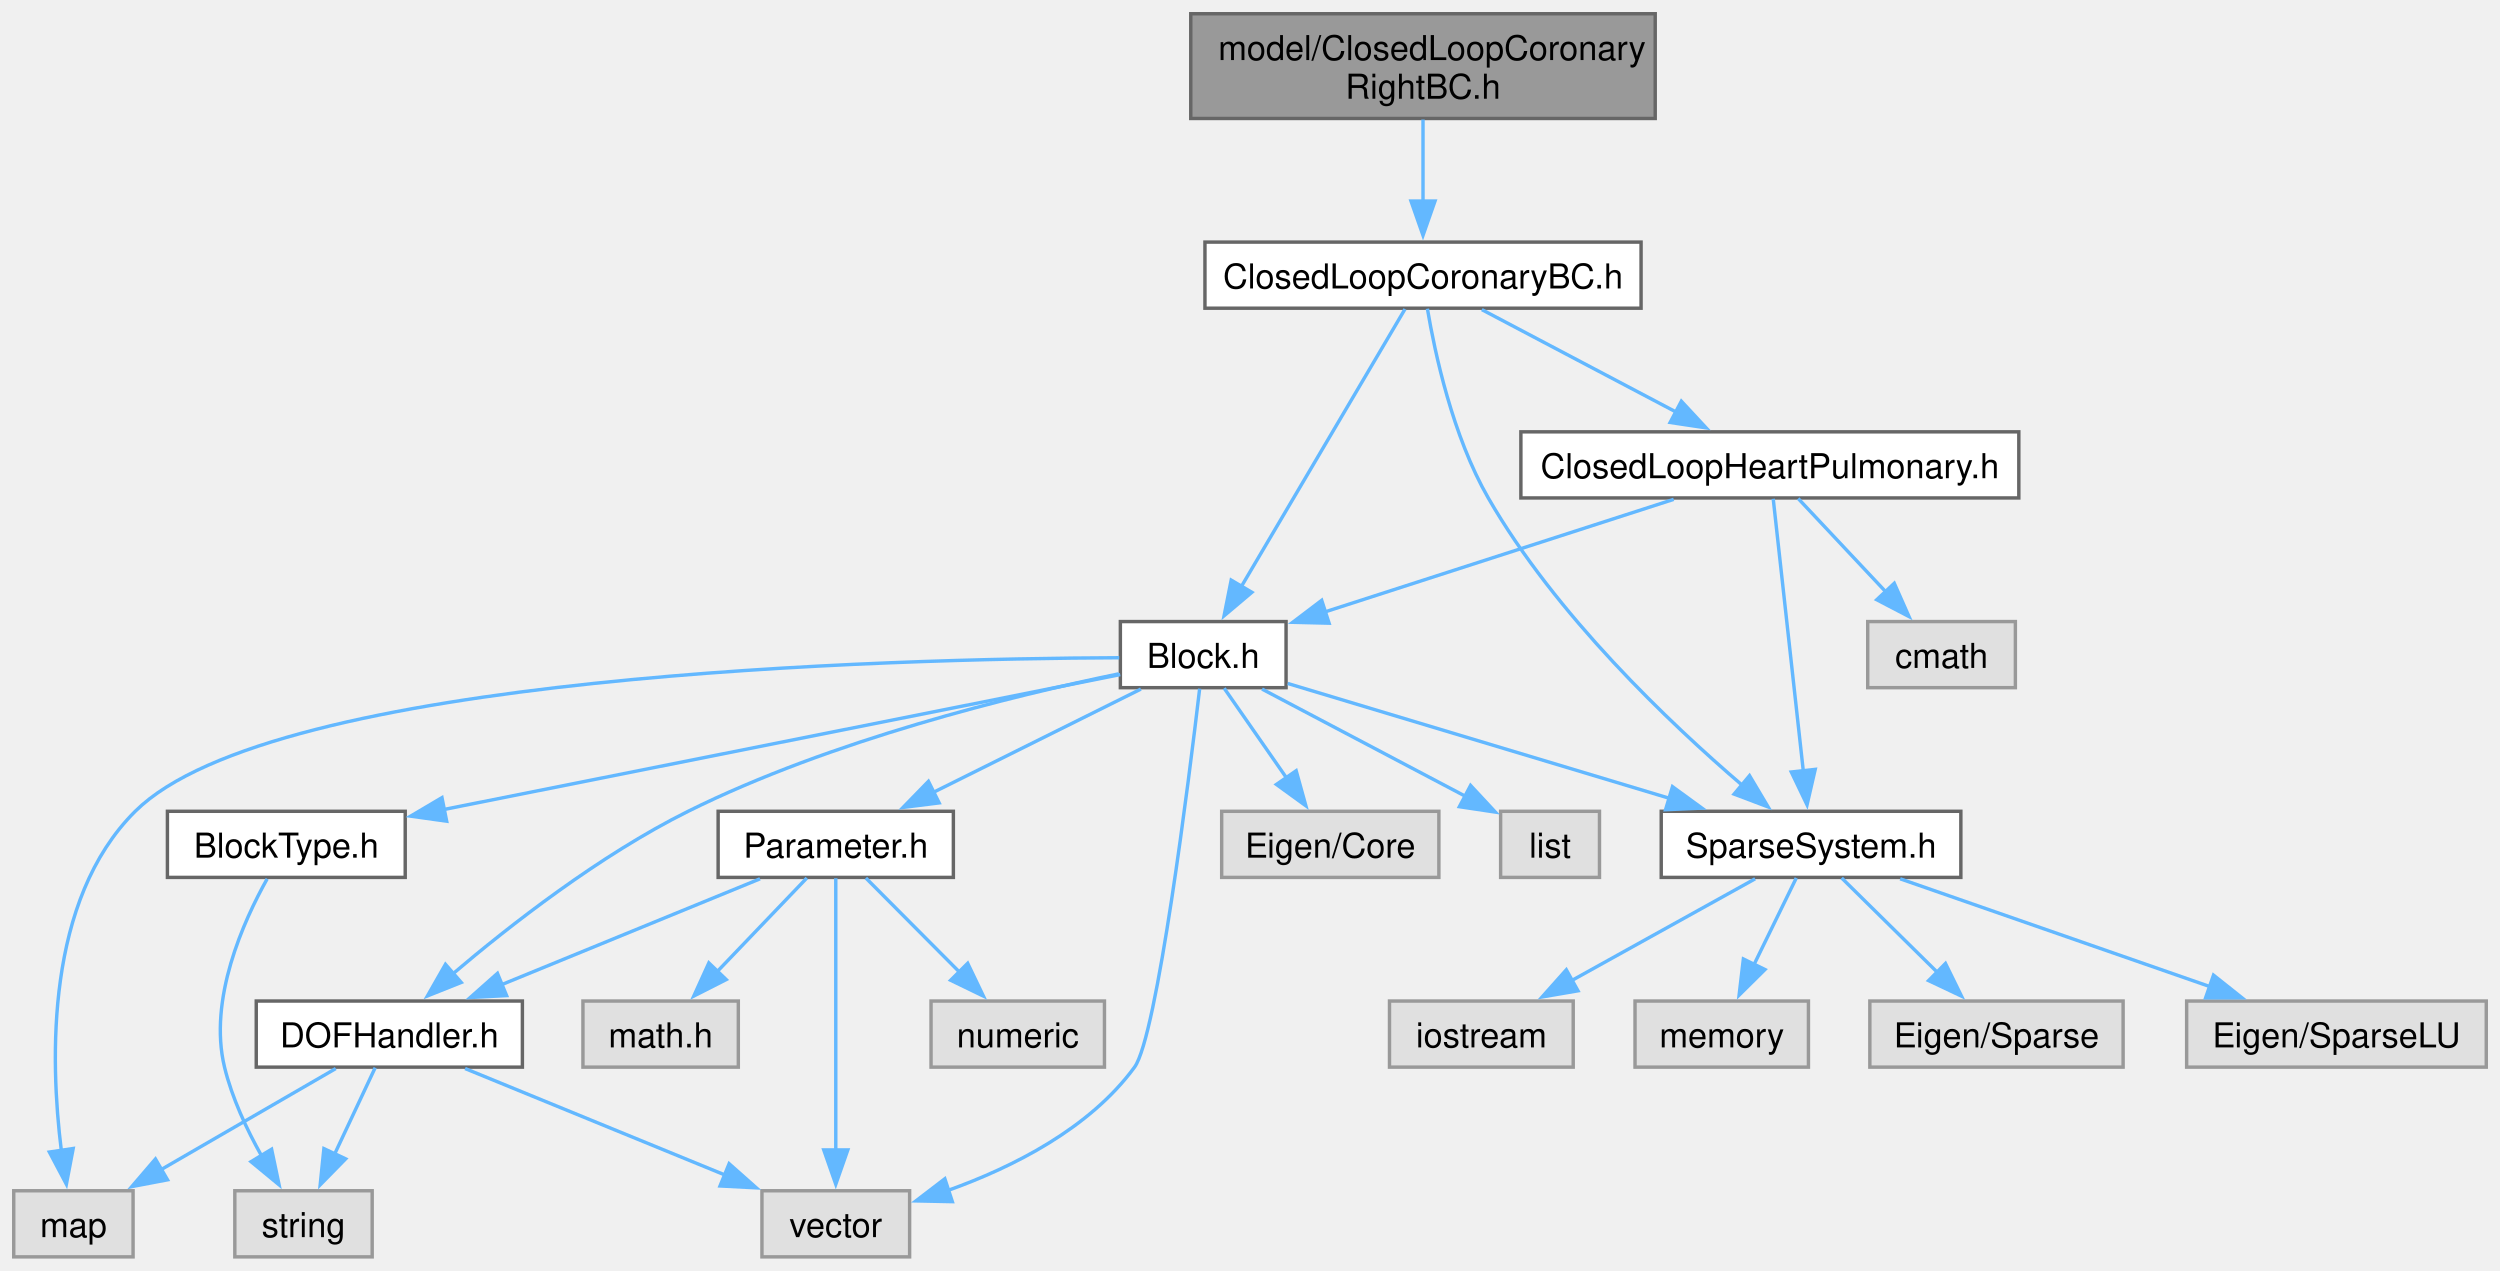
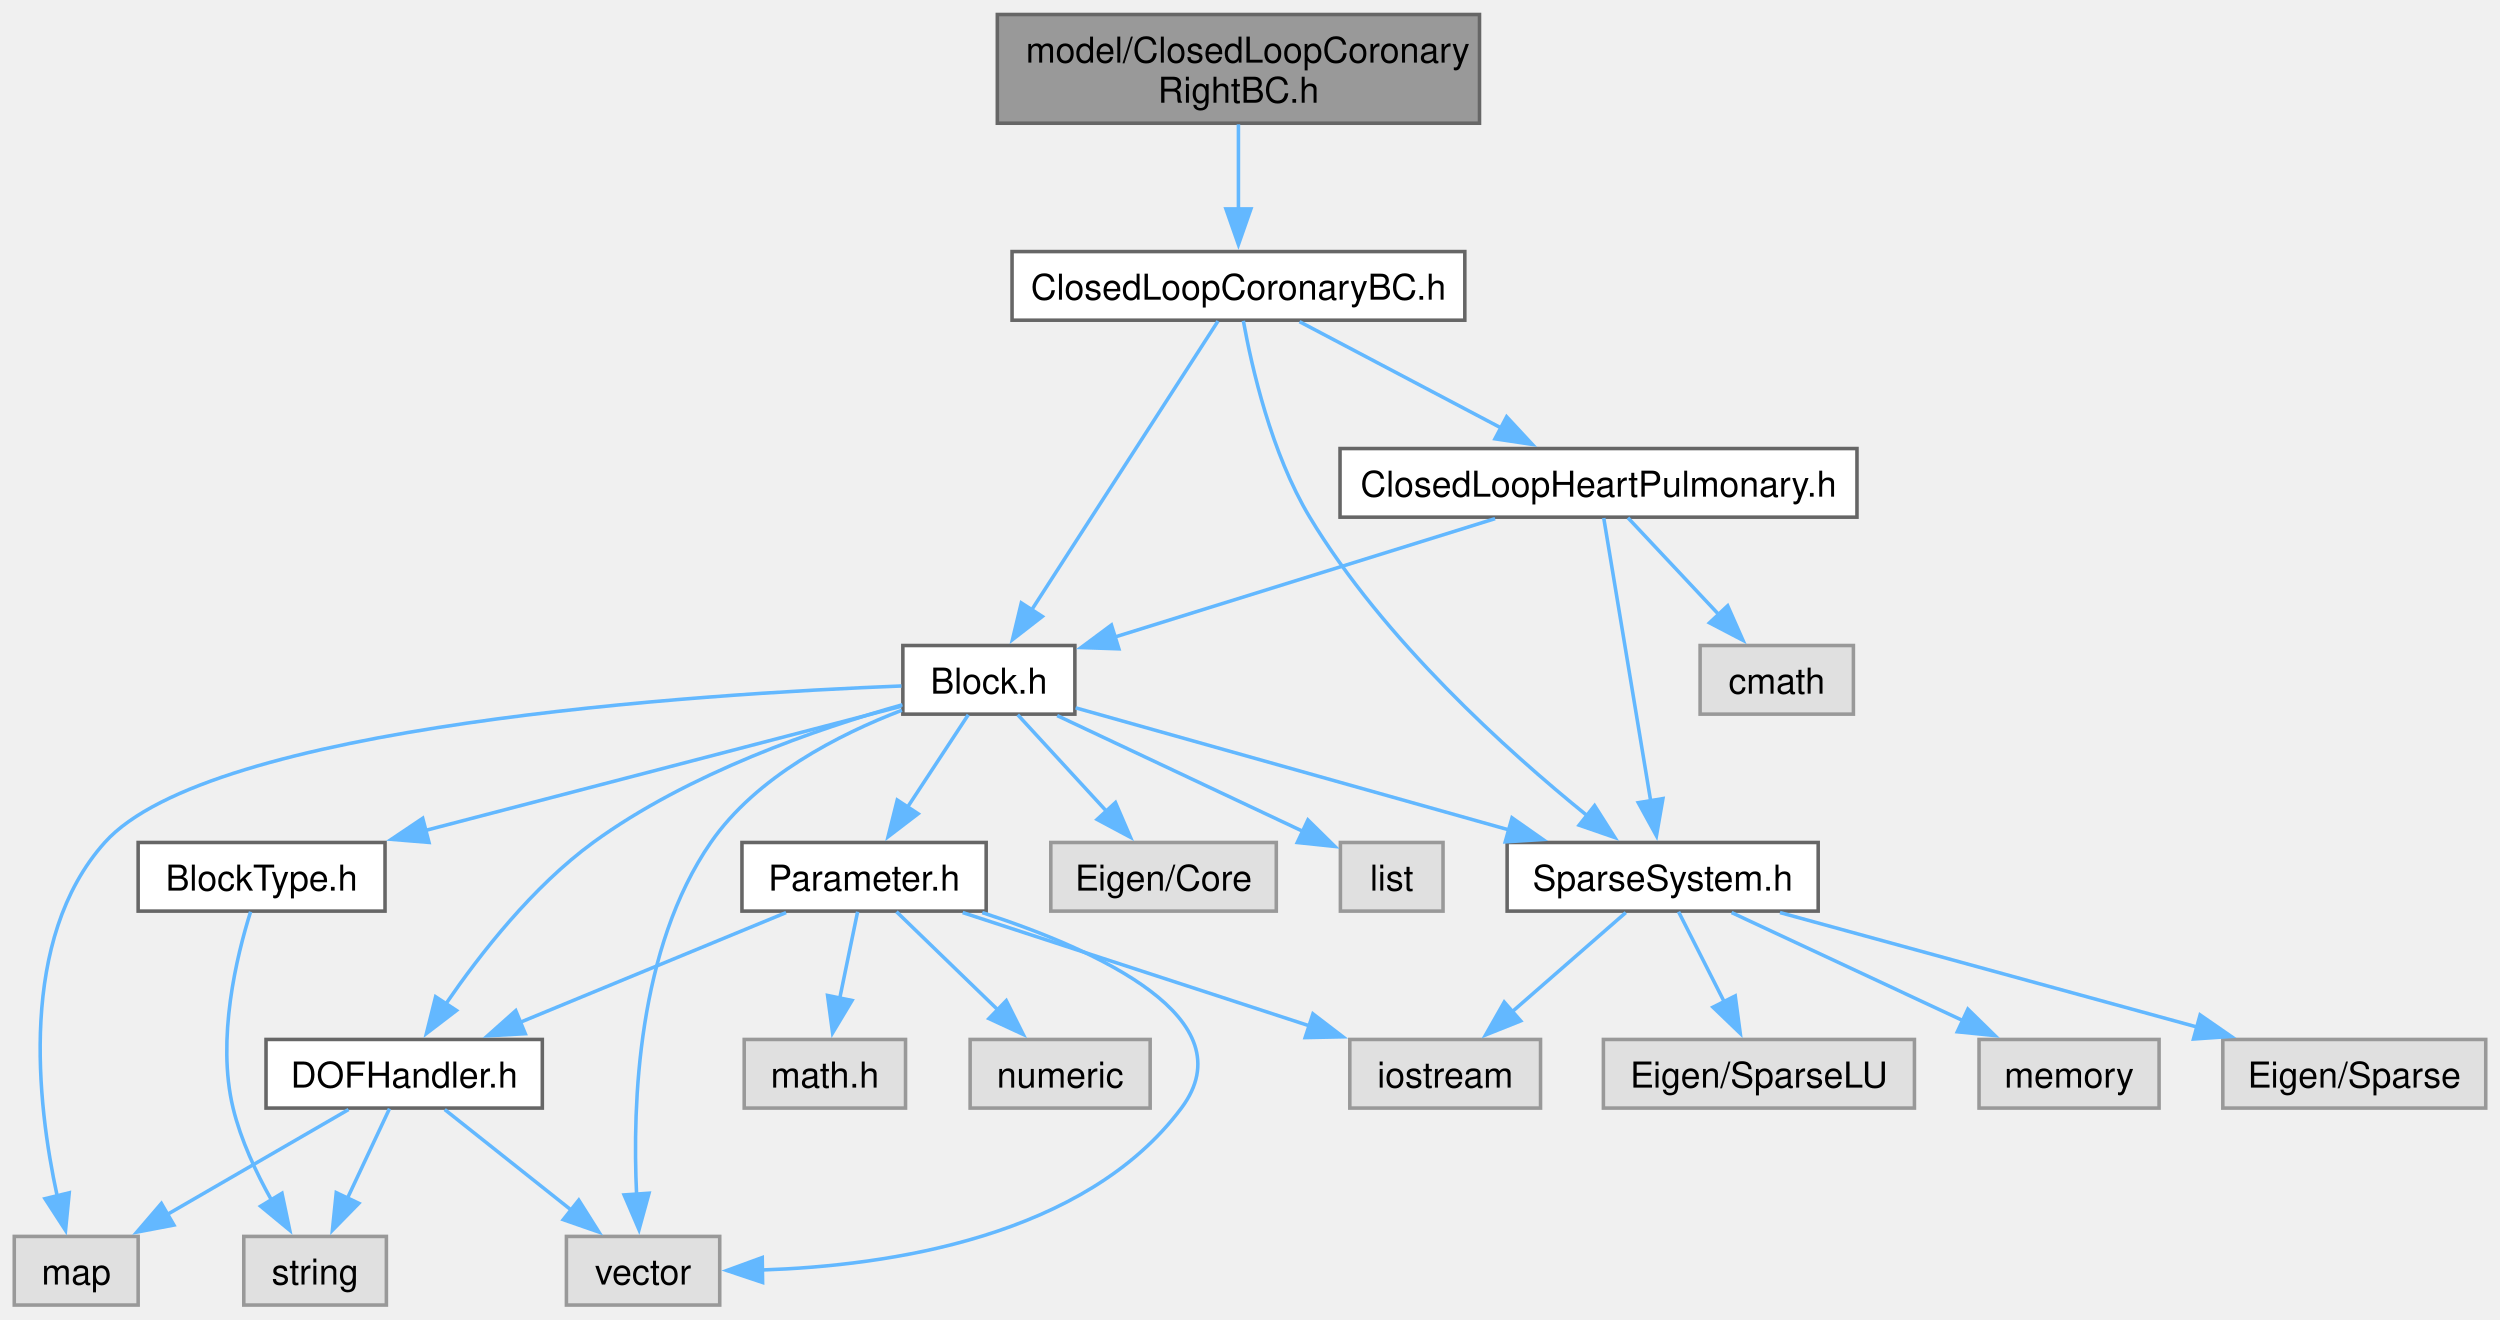
- <svg xmlns="http://www.w3.org/2000/svg" xmlns:xlink="http://www.w3.org/1999/xlink" width="728pt" height="370pt" viewBox="0.00 0.00 728.00 370.00">
+ <svg xmlns="http://www.w3.org/2000/svg" xmlns:xlink="http://www.w3.org/1999/xlink" width="701pt" height="370pt" viewBox="0.00 0.00 701.25 370.00">
  <g id="graph0" class="graph" transform="scale(1 1) rotate(0) translate(4 366)">
    <g id="Node000001" class="node">
      <g id="a_Node000001">
        <a xlink:title="Right side of ClosedLoopCoronaryBC.">
-           <polygon fill="#999999" stroke="#666666" points="478,-362 342.75,-362 342.75,-331.5 478,-331.5 478,-362" />
-           <text text-anchor="start" x="350.75" y="-348.5" font-family="Helvetica,sans-Serif" font-size="10.00">model/ClosedLoopCoronary</text>
-           <text text-anchor="middle" x="410.38" y="-337.25" font-family="Helvetica,sans-Serif" font-size="10.00">RightBC.h</text>
+           <polygon fill="#999999" stroke="#666666" points="411,-362 275.75,-362 275.75,-331.5 411,-331.5 411,-362" />
+           <text text-anchor="start" x="283.75" y="-348.5" font-family="Helvetica,sans-Serif" font-size="10.00">model/ClosedLoopCoronary</text>
+           <text text-anchor="middle" x="343.38" y="-337.25" font-family="Helvetica,sans-Serif" font-size="10.00">RightBC.h</text>
        </a>
      </g>
    </g>
    <g id="Node000002" class="node">
      <g id="a_Node000002">
        <a xlink:href="_closed_loop_coronary_b_c_8h.html" target="_top" xlink:title="model::ClosedLoopCoronaryBC source file">
-           <polygon fill="white" stroke="#666666" points="473.88,-295.5 346.88,-295.5 346.88,-276.25 473.88,-276.25 473.88,-295.5" />
-           <text text-anchor="middle" x="410.38" y="-282" font-family="Helvetica,sans-Serif" font-size="10.00">ClosedLoopCoronaryBC.h</text>
+           <polygon fill="white" stroke="#666666" points="406.88,-295.5 279.88,-295.5 279.88,-276.25 406.88,-276.25 406.88,-295.5" />
+           <text text-anchor="middle" x="343.38" y="-282" font-family="Helvetica,sans-Serif" font-size="10.00">ClosedLoopCoronaryBC.h</text>
        </a>
      </g>
    </g>
    <g id="edge1_Node000001_Node000002" class="edge">
      <g id="a_edge1_Node000001_Node000002">
        <a xlink:title=" ">
-           <path fill="none" stroke="#63b8ff" d="M410.38,-331.2C410.38,-323.96 410.38,-315.09 410.38,-307.19" />
-           <polygon fill="#63b8ff" stroke="#63b8ff" points="413.88,-307.46 410.38,-297.46 406.88,-307.46 413.88,-307.46" />
+           <path fill="none" stroke="#63b8ff" d="M343.38,-331.2C343.38,-323.96 343.38,-315.09 343.38,-307.19" />
+           <polygon fill="#63b8ff" stroke="#63b8ff" points="346.88,-307.46 343.38,-297.46 339.88,-307.46 346.88,-307.46" />
        </a>
      </g>
    </g>
    <g id="Node000003" class="node">
      <g id="a_Node000003">
        <a xlink:href="_block_8h.html" target="_top" xlink:title="model::Block source file">
-           <polygon fill="white" stroke="#666666" points="370.5,-185 322.25,-185 322.25,-165.75 370.5,-165.75 370.5,-185" />
-           <text text-anchor="middle" x="346.38" y="-171.5" font-family="Helvetica,sans-Serif" font-size="10.00">Block.h</text>
+           <polygon fill="white" stroke="#666666" points="297.5,-185 249.25,-185 249.25,-165.75 297.5,-165.75 297.5,-185" />
+           <text text-anchor="middle" x="273.38" y="-171.5" font-family="Helvetica,sans-Serif" font-size="10.00">Block.h</text>
        </a>
      </g>
    </g>
    <g id="edge2_Node000002_Node000003" class="edge">
      <g id="a_edge2_Node000002_Node000003">
        <a xlink:title=" ">
-           <path fill="none" stroke="#63b8ff" d="M405.14,-276C394.78,-258.43 371.46,-218.91 357.52,-195.27" />
-           <polygon fill="#63b8ff" stroke="#63b8ff" points="360.55,-193.52 352.45,-186.68 354.52,-197.07 360.55,-193.52" />
-         </a>
-       </g>
-     </g>
-     <g id="Node000014" class="node">
-       <g id="a_Node000014">
+           <path fill="none" stroke="#63b8ff" d="M337.65,-276C326.26,-258.35 300.59,-218.55 285.36,-194.95" />
+           <polygon fill="#63b8ff" stroke="#63b8ff" points="288.37,-193.15 280,-186.65 282.48,-196.95 288.37,-193.15" />
+         </a>
+       </g>
+     </g>
+     <g id="Node000015" class="node">
+       <g id="a_Node000015">
        <a xlink:href="_sparse_system_8h.html" target="_top" xlink:title="SparseSystem source file.">
-           <polygon fill="white" stroke="#666666" points="567,-129.75 479.75,-129.75 479.75,-110.5 567,-110.5 567,-129.75" />
-           <text text-anchor="middle" x="523.38" y="-116.25" font-family="Helvetica,sans-Serif" font-size="10.00">SparseSystem.h</text>
-         </a>
-       </g>
-     </g>
-     <g id="edge27_Node000002_Node000014" class="edge">
-       <g id="a_edge27_Node000002_Node000014">
-         <a xlink:title=" ">
-           <path fill="none" stroke="#63b8ff" d="M411.66,-276.1C413.82,-263.3 418.99,-239.05 429.38,-221 448.93,-187.02 482.21,-155.44 503.47,-137.22" />
-           <polygon fill="#63b8ff" stroke="#63b8ff" points="505.46,-140.13 510.88,-131.02 500.97,-134.76 505.46,-140.13" />
+           <polygon fill="white" stroke="#666666" points="506,-129.75 418.75,-129.75 418.75,-110.5 506,-110.5 506,-129.75" />
+           <text text-anchor="middle" x="462.38" y="-116.25" font-family="Helvetica,sans-Serif" font-size="10.00">SparseSystem.h</text>
+         </a>
+       </g>
+     </g>
+     <g id="edge28_Node000002_Node000015" class="edge">
+       <g id="a_edge28_Node000002_Node000015">
+         <a xlink:title=" ">
+           <path fill="none" stroke="#63b8ff" d="M344.76,-276.07C347.08,-263.22 352.58,-238.92 363.38,-221 384.01,-186.75 418.76,-155.45 441.12,-137.34" />
+           <polygon fill="#63b8ff" stroke="#63b8ff" points="443.28,-140.09 448.96,-131.14 438.94,-134.6 443.28,-140.09" />
        </a>
      </g>
    </g>
    <g id="Node000019" class="node">
      <g id="a_Node000019">
        <a xlink:href="_closed_loop_heart_pulmonary_8h.html" target="_top" xlink:title="model::ClosedLoopHeartPulmonary source file">
-           <polygon fill="white" stroke="#666666" points="583.88,-240.25 438.88,-240.25 438.88,-221 583.88,-221 583.88,-240.25" />
-           <text text-anchor="middle" x="511.38" y="-226.75" font-family="Helvetica,sans-Serif" font-size="10.00">ClosedLoopHeartPulmonary.h</text>
-         </a>
-       </g>
-     </g>
-     <g id="edge23_Node000002_Node000019" class="edge">
-       <g id="a_edge23_Node000002_Node000019">
-         <a xlink:title=" ">
-           <path fill="none" stroke="#63b8ff" d="M427.51,-275.84C443.03,-267.66 466.18,-255.46 484.22,-245.94" />
-           <polygon fill="#63b8ff" stroke="#63b8ff" points="485.61,-249.17 492.82,-241.41 482.34,-242.98 485.61,-249.17" />
+           <polygon fill="white" stroke="#666666" points="516.88,-240.25 371.88,-240.25 371.88,-221 516.88,-221 516.88,-240.25" />
+           <text text-anchor="middle" x="444.38" y="-226.75" font-family="Helvetica,sans-Serif" font-size="10.00">ClosedLoopHeartPulmonary.h</text>
+         </a>
+       </g>
+     </g>
+     <g id="edge24_Node000002_Node000019" class="edge">
+       <g id="a_edge24_Node000002_Node000019">
+         <a xlink:title=" ">
+           <path fill="none" stroke="#63b8ff" d="M360.51,-275.84C376.03,-267.66 399.18,-255.46 417.22,-245.94" />
+           <polygon fill="#63b8ff" stroke="#63b8ff" points="418.61,-249.17 425.82,-241.41 415.34,-242.98 418.61,-249.17" />
        </a>
      </g>
    </g>
    <g id="Node000004" class="node">
      <g id="a_Node000004">
        <a xlink:title=" ">
-           <polygon fill="#e0e0e0" stroke="#999999" points="415,-129.75 351.75,-129.75 351.75,-110.5 415,-110.5 415,-129.75" />
-           <text text-anchor="middle" x="383.38" y="-116.25" font-family="Helvetica,sans-Serif" font-size="10.00">Eigen/Core</text>
+           <polygon fill="#e0e0e0" stroke="#999999" points="354,-129.75 290.75,-129.75 290.75,-110.5 354,-110.5 354,-129.75" />
+           <text text-anchor="middle" x="322.38" y="-116.25" font-family="Helvetica,sans-Serif" font-size="10.00">Eigen/Core</text>
        </a>
      </g>
    </g>
    <g id="edge3_Node000003_Node000004" class="edge">
      <g id="a_edge3_Node000003_Node000004">
        <a xlink:title=" ">
-           <path fill="none" stroke="#63b8ff" d="M352.48,-165.58C357.44,-158.46 364.58,-148.18 370.75,-139.3" />
-           <polygon fill="#63b8ff" stroke="#63b8ff" points="373.44,-141.56 376.27,-131.35 367.69,-137.57 373.44,-141.56" />
+           <path fill="none" stroke="#63b8ff" d="M281.47,-165.58C288.23,-158.23 298.1,-147.51 306.44,-138.44" />
+           <polygon fill="#63b8ff" stroke="#63b8ff" points="308.89,-140.95 313.08,-131.22 303.74,-136.21 308.89,-140.95" />
        </a>
      </g>
    </g>
    <g id="Node000005" class="node">
      <g id="a_Node000005">
        <a xlink:title=" ">
-           <polygon fill="#e0e0e0" stroke="#999999" points="461.77,-129.75 432.98,-129.75 432.98,-110.5 461.77,-110.5 461.77,-129.75" />
-           <text text-anchor="middle" x="447.38" y="-116.25" font-family="Helvetica,sans-Serif" font-size="10.00">list</text>
+           <polygon fill="#e0e0e0" stroke="#999999" points="400.77,-129.75 371.98,-129.75 371.98,-110.5 400.77,-110.5 400.77,-129.75" />
+           <text text-anchor="middle" x="386.38" y="-116.25" font-family="Helvetica,sans-Serif" font-size="10.00">list</text>
        </a>
      </g>
    </g>
    <g id="edge4_Node000003_Node000005" class="edge">
      <g id="a_edge4_Node000003_Node000005">
        <a xlink:title=" ">
-           <path fill="none" stroke="#63b8ff" d="M363.51,-165.34C379.79,-156.76 404.44,-143.76 422.81,-134.08" />
-           <polygon fill="#63b8ff" stroke="#63b8ff" points="424.23,-137.28 431.45,-129.52 420.97,-131.09 424.23,-137.28" />
+           <path fill="none" stroke="#63b8ff" d="M292.54,-165.34C311.55,-156.39 340.74,-142.63 361.52,-132.84" />
+           <polygon fill="#63b8ff" stroke="#63b8ff" points="362.87,-136.07 370.42,-128.64 359.89,-129.74 362.87,-136.07" />
        </a>
      </g>
    </g>
    <g id="Node000006" class="node">
      <g id="a_Node000006">
        <a xlink:title=" ">
          <polygon fill="#e0e0e0" stroke="#999999" points="34.75,-19.25 0,-19.25 0,0 34.75,0 34.75,-19.25" />
          <text text-anchor="middle" x="17.38" y="-5.75" font-family="Helvetica,sans-Serif" font-size="10.00">map</text>
        </a>
      </g>
    </g>
    <g id="edge5_Node000003_Node000006" class="edge">
      <g id="a_edge5_Node000003_Node000006">
        <a xlink:title=" ">
-           <path fill="none" stroke="#63b8ff" d="M321.92,-174.47C255.78,-174.2 75.64,-169.71 35.38,-129.75 9.35,-103.92 10.53,-57.6 13.86,-30.97" />
-           <polygon fill="#63b8ff" stroke="#63b8ff" points="17.31,-31.56 15.33,-21.15 10.38,-30.52 17.31,-31.56" />
+           <path fill="none" stroke="#63b8ff" d="M248.86,-173.65C192.21,-171.43 54.84,-162.68 25.38,-129.75 1.14,-102.67 6.35,-56.81 12.04,-30.6" />
+           <polygon fill="#63b8ff" stroke="#63b8ff" points="15.42,-31.49 14.38,-20.94 8.62,-29.83 15.42,-31.49" />
        </a>
      </g>
    </g>
    <g id="Node000007" class="node">
      <g id="a_Node000007">
        <a xlink:title=" ">
-           <polygon fill="#e0e0e0" stroke="#999999" points="260.88,-19.25 217.88,-19.25 217.88,0 260.88,0 260.88,-19.25" />
-           <text text-anchor="middle" x="239.38" y="-5.75" font-family="Helvetica,sans-Serif" font-size="10.00">vector</text>
+           <polygon fill="#e0e0e0" stroke="#999999" points="197.88,-19.25 154.88,-19.25 154.88,0 197.88,0 197.88,-19.25" />
+           <text text-anchor="middle" x="176.38" y="-5.75" font-family="Helvetica,sans-Serif" font-size="10.00">vector</text>
        </a>
      </g>
    </g>
    <g id="edge6_Node000003_Node000007" class="edge">
      <g id="a_edge6_Node000003_Node000007">
        <a xlink:title=" ">
-           <path fill="none" stroke="#63b8ff" d="M345.34,-165.45C342.26,-139.31 332.91,-64.18 326.38,-55.25 313.28,-37.35 290.9,-26.1 272.11,-19.37" />
-           <polygon fill="#63b8ff" stroke="#63b8ff" points="273.32,-16.08 262.72,-16.3 271.14,-22.74 273.32,-16.08" />
+           <path fill="none" stroke="#63b8ff" d="M248.98,-166.84C231.23,-160.04 208.15,-148.23 195.38,-129.75 174.9,-100.11 173.36,-56.52 174.56,-31.11" />
+           <polygon fill="#63b8ff" stroke="#63b8ff" points="178.05,-31.37 175.24,-21.15 171.06,-30.89 178.05,-31.37" />
        </a>
      </g>
    </g>
    <g id="Node000008" class="node">
      <g id="a_Node000008">
        <a xlink:href="_block_type_8h.html" target="_top" xlink:title="Specifies the types of blocks and their parameters.">
-           <polygon fill="white" stroke="#666666" points="114,-129.75 44.75,-129.75 44.75,-110.5 114,-110.5 114,-129.75" />
-           <text text-anchor="middle" x="79.38" y="-116.25" font-family="Helvetica,sans-Serif" font-size="10.00">BlockType.h</text>
+           <polygon fill="white" stroke="#666666" points="104,-129.75 34.75,-129.75 34.75,-110.5 104,-110.5 104,-129.75" />
+           <text text-anchor="middle" x="69.38" y="-116.25" font-family="Helvetica,sans-Serif" font-size="10.00">BlockType.h</text>
        </a>
      </g>
    </g>
    <g id="edge7_Node000003_Node000008" class="edge">
      <g id="a_edge7_Node000003_Node000008">
        <a xlink:title=" ">
-           <path fill="none" stroke="#63b8ff" d="M322.21,-169.56C277.77,-160.69 182.43,-141.68 125.32,-130.29" />
-           <polygon fill="#63b8ff" stroke="#63b8ff" points="126.07,-126.87 115.57,-128.34 124.7,-133.73 126.07,-126.87" />
+           <path fill="none" stroke="#63b8ff" d="M248.77,-167.95C215.76,-159.34 156.53,-143.88 115.19,-133.09" />
+           <polygon fill="#63b8ff" stroke="#63b8ff" points="116.33,-129.77 105.77,-130.63 114.57,-136.54 116.33,-129.77" />
        </a>
      </g>
    </g>
    <g id="Node000010" class="node">
      <g id="a_Node000010">
        <a xlink:href="_d_o_f_handler_8h.html" target="_top" xlink:title="model::DOFHandler source file">
          <polygon fill="white" stroke="#666666" points="148.12,-74.5 70.62,-74.5 70.62,-55.25 148.12,-55.25 148.12,-74.5" />
          <text text-anchor="middle" x="109.38" y="-61" font-family="Helvetica,sans-Serif" font-size="10.00">DOFHandler.h</text>
        </a>
      </g>
    </g>
    <g id="edge9_Node000003_Node000010" class="edge">
      <g id="a_edge9_Node000003_Node000010">
        <a xlink:title=" ">
-           <path fill="none" stroke="#63b8ff" d="M321.77,-169.78C291.24,-163.47 238.1,-150.49 196.38,-129.75 170.61,-116.94 144.45,-96.52 127.64,-82.22" />
-           <polygon fill="#63b8ff" stroke="#63b8ff" points="130.31,-79.91 120.47,-75.99 125.72,-85.19 130.31,-79.91" />
+           <path fill="none" stroke="#63b8ff" d="M249.13,-168.39C225.41,-161.71 189.06,-149.21 162.38,-129.75 145.49,-117.43 130.73,-98.57 121.1,-84.53" />
+           <polygon fill="#63b8ff" stroke="#63b8ff" points="124.04,-82.63 115.62,-76.19 118.19,-86.47 124.04,-82.63" />
        </a>
      </g>
    </g>
    <g id="Node000011" class="node">
      <g id="a_Node000011">
        <a xlink:href="_parameter_8h.html" target="_top" xlink:title="model::Parameter source file">
-           <polygon fill="white" stroke="#666666" points="273.62,-129.75 205.12,-129.75 205.12,-110.5 273.62,-110.5 273.62,-129.75" />
-           <text text-anchor="middle" x="239.38" y="-116.25" font-family="Helvetica,sans-Serif" font-size="10.00">Parameter.h</text>
+           <polygon fill="white" stroke="#666666" points="272.62,-129.75 204.12,-129.75 204.12,-110.5 272.62,-110.5 272.62,-129.75" />
+           <text text-anchor="middle" x="238.38" y="-116.25" font-family="Helvetica,sans-Serif" font-size="10.00">Parameter.h</text>
        </a>
      </g>
    </g>
    <g id="edge13_Node000003_Node000011" class="edge">
      <g id="a_edge13_Node000003_Node000011">
        <a xlink:title=" ">
-           <path fill="none" stroke="#63b8ff" d="M328.22,-165.34C311.7,-157.12 287.03,-144.84 267.88,-135.31" />
-           <polygon fill="#63b8ff" stroke="#63b8ff" points="269.48,-132.2 258.97,-130.88 266.36,-138.47 269.48,-132.2" />
-         </a>
-       </g>
-     </g>
-     <g id="edge18_Node000003_Node000014" class="edge">
-       <g id="a_edge18_Node000003_Node000014">
-         <a xlink:title=" ">
-           <path fill="none" stroke="#63b8ff" d="M370.99,-166.97C399.79,-158.31 447.91,-143.83 482.38,-133.46" />
-           <polygon fill="#63b8ff" stroke="#63b8ff" points="483.03,-136.92 491.6,-130.68 481.01,-130.21 483.03,-136.92" />
+           <path fill="none" stroke="#63b8ff" d="M267.6,-165.58C262.96,-158.53 256.3,-148.4 250.51,-139.58" />
+           <polygon fill="#63b8ff" stroke="#63b8ff" points="253.53,-137.81 245.11,-131.37 247.68,-141.65 253.53,-137.81" />
+         </a>
+       </g>
+     </g>
+     <g id="edge19_Node000003_Node000015" class="edge">
+       <g id="a_edge19_Node000003_Node000015">
+         <a xlink:title=" ">
+           <path fill="none" stroke="#63b8ff" d="M297.7,-167.52C328.46,-158.86 381.95,-143.78 419.6,-133.18" />
+           <polygon fill="#63b8ff" stroke="#63b8ff" points="420.12,-136.67 428.8,-130.59 418.22,-129.93 420.12,-136.67" />
        </a>
      </g>
    </g>
    <g id="Node000009" class="node">
      <g id="a_Node000009">
        <a xlink:title=" ">
          <polygon fill="#e0e0e0" stroke="#999999" points="104.38,-19.25 64.38,-19.25 64.38,0 104.38,0 104.38,-19.25" />
          <text text-anchor="middle" x="84.38" y="-5.75" font-family="Helvetica,sans-Serif" font-size="10.00">string</text>
        </a>
      </g>
    </g>
    <g id="edge8_Node000008_Node000009" class="edge">
      <g id="a_edge8_Node000008_Node000009">
        <a xlink:title=" ">
-           <path fill="none" stroke="#63b8ff" d="M73.8,-110.08C66.9,-97.76 56.6,-74.96 61.38,-55.25 63.55,-46.27 67.87,-37.07 72.19,-29.38" />
+           <path fill="none" stroke="#63b8ff" d="M66.29,-110.33C62.39,-97.91 56.69,-74.58 61.38,-55.25 63.55,-46.27 67.87,-37.07 72.19,-29.38" />
          <polygon fill="#63b8ff" stroke="#63b8ff" points="75.09,-31.35 77.27,-20.98 69.1,-27.72 75.09,-31.35" />
        </a>
      </g>
    </g>
    <g id="edge10_Node000010_Node000006" class="edge">
      <g id="a_edge10_Node000010_Node000006">
        <a xlink:title=" ">
          <path fill="none" stroke="#63b8ff" d="M93.77,-54.84C79.76,-46.73 58.94,-34.68 42.57,-25.21" />
          <polygon fill="#63b8ff" stroke="#63b8ff" points="44.78,-22.44 34.37,-20.46 41.27,-28.5 44.78,-22.44" />
        </a>
      </g>
    </g>
    <g id="edge12_Node000010_Node000007" class="edge">
      <g id="a_edge12_Node000010_Node000007">
        <a xlink:title=" ">
-           <path fill="none" stroke="#63b8ff" d="M131.43,-54.84C152.19,-46.34 183.53,-33.5 207.11,-23.84" />
-           <polygon fill="#63b8ff" stroke="#63b8ff" points="208.32,-27.13 216.25,-20.1 205.67,-20.65 208.32,-27.13" />
+           <path fill="none" stroke="#63b8ff" d="M120.74,-54.84C130.42,-47.15 144.57,-35.9 156.18,-26.68" />
+           <polygon fill="#63b8ff" stroke="#63b8ff" points="158.34,-29.43 163.99,-20.47 153.99,-23.95 158.34,-29.43" />
        </a>
      </g>
    </g>
    <g id="edge11_Node000010_Node000009" class="edge">
      <g id="a_edge11_Node000010_Node000009">
        <a xlink:title=" ">
          <path fill="none" stroke="#63b8ff" d="M105.25,-55.08C102.05,-48.26 97.49,-38.56 93.45,-29.95" />
          <polygon fill="#63b8ff" stroke="#63b8ff" points="96.65,-28.54 89.24,-20.98 90.32,-31.52 96.65,-28.54" />
        </a>
      </g>
    </g>
-     <g id="edge16_Node000011_Node000007" class="edge">
-       <g id="a_edge16_Node000011_Node000007">
-         <a xlink:title=" ">
-           <path fill="none" stroke="#63b8ff" d="M239.38,-110.25C239.38,-93 239.38,-54.58 239.38,-30.81" />
-           <polygon fill="#63b8ff" stroke="#63b8ff" points="242.88,-31.14 239.38,-21.14 235.88,-31.14 242.88,-31.14" />
-         </a>
-       </g>
-     </g>
-     <g id="edge17_Node000011_Node000010" class="edge">
-       <g id="a_edge17_Node000011_Node000010">
-         <a xlink:title=" ">
-           <path fill="none" stroke="#63b8ff" d="M217.32,-110.09C196.69,-101.64 165.59,-88.9 142.07,-79.27" />
-           <polygon fill="#63b8ff" stroke="#63b8ff" points="143.52,-76.08 132.94,-75.53 140.86,-82.56 143.52,-76.08" />
+     <g id="edge17_Node000011_Node000007" class="edge">
+       <g id="a_edge17_Node000011_Node000007">
+         <a xlink:title=" ">
+           <path fill="none" stroke="#63b8ff" d="M271.53,-110.08C304.01,-99.54 346.1,-80.31 327.38,-55.25 300.33,-19.05 245.24,-10.99 209.61,-9.83" />
+           <polygon fill="#63b8ff" stroke="#63b8ff" points="209.91,-6.33 199.86,-9.69 209.81,-13.33 209.91,-6.33" />
+         </a>
+       </g>
+     </g>
+     <g id="edge18_Node000011_Node000010" class="edge">
+       <g id="a_edge18_Node000011_Node000010">
+         <a xlink:title=" ">
+           <path fill="none" stroke="#63b8ff" d="M216.49,-110.09C196.01,-101.64 165.16,-88.9 141.82,-79.27" />
+           <polygon fill="#63b8ff" stroke="#63b8ff" points="143.34,-76.11 132.76,-75.53 140.67,-82.58 143.34,-76.11" />
        </a>
      </g>
    </g>
    <g id="Node000012" class="node">
      <g id="a_Node000012">
        <a xlink:title=" ">
-           <polygon fill="#e0e0e0" stroke="#999999" points="211,-74.5 165.75,-74.5 165.75,-55.25 211,-55.25 211,-74.5" />
-           <text text-anchor="middle" x="188.38" y="-61" font-family="Helvetica,sans-Serif" font-size="10.00">math.h</text>
+           <polygon fill="#e0e0e0" stroke="#999999" points="250,-74.5 204.75,-74.5 204.75,-55.25 250,-55.25 250,-74.5" />
+           <text text-anchor="middle" x="227.38" y="-61" font-family="Helvetica,sans-Serif" font-size="10.00">math.h</text>
        </a>
      </g>
    </g>
    <g id="edge14_Node000011_Node000012" class="edge">
      <g id="a_edge14_Node000011_Node000012">
        <a xlink:title=" ">
-           <path fill="none" stroke="#63b8ff" d="M230.95,-110.33C223.84,-102.9 213.43,-92.04 204.69,-82.91" />
-           <polygon fill="#63b8ff" stroke="#63b8ff" points="207.47,-80.75 198.03,-75.95 202.42,-85.6 207.47,-80.75" />
+           <path fill="none" stroke="#63b8ff" d="M236.56,-110.33C235.2,-103.74 233.28,-94.46 231.55,-86.07" />
+           <polygon fill="#63b8ff" stroke="#63b8ff" points="234.99,-85.43 229.54,-76.34 228.13,-86.84 234.99,-85.43" />
        </a>
      </g>
    </g>
    <g id="Node000013" class="node">
      <g id="a_Node000013">
        <a xlink:title=" ">
-           <polygon fill="#e0e0e0" stroke="#999999" points="317.62,-74.5 267.12,-74.5 267.12,-55.25 317.62,-55.25 317.62,-74.5" />
-           <text text-anchor="middle" x="292.38" y="-61" font-family="Helvetica,sans-Serif" font-size="10.00">numeric</text>
+           <polygon fill="#e0e0e0" stroke="#999999" points="428.12,-74.5 374.62,-74.5 374.62,-55.25 428.12,-55.25 428.12,-74.5" />
+           <text text-anchor="middle" x="401.38" y="-61" font-family="Helvetica,sans-Serif" font-size="10.00">iostream</text>
        </a>
      </g>
    </g>
    <g id="edge15_Node000011_Node000013" class="edge">
      <g id="a_edge15_Node000011_Node000013">
        <a xlink:title=" ">
-           <path fill="none" stroke="#63b8ff" d="M248.13,-110.33C255.52,-102.9 266.34,-92.04 275.42,-82.91" />
-           <polygon fill="#63b8ff" stroke="#63b8ff" points="277.79,-85.49 282.37,-75.93 272.83,-80.55 277.79,-85.49" />
-         </a>
-       </g>
-     </g>
-     <g id="Node000015" class="node">
-       <g id="a_Node000015">
-         <a xlink:title=" ">
-           <polygon fill="#e0e0e0" stroke="#999999" points="614.25,-74.5 540.5,-74.5 540.5,-55.25 614.25,-55.25 614.25,-74.5" />
-           <text text-anchor="middle" x="577.38" y="-61" font-family="Helvetica,sans-Serif" font-size="10.00">Eigen/Sparse</text>
-         </a>
-       </g>
-     </g>
-     <g id="edge19_Node000014_Node000015" class="edge">
-       <g id="a_edge19_Node000014_Node000015">
-         <a xlink:title=" ">
-           <path fill="none" stroke="#63b8ff" d="M532.29,-110.33C539.83,-102.9 550.84,-92.04 560.1,-82.91" />
-           <polygon fill="#63b8ff" stroke="#63b8ff" points="562.52,-85.44 567.19,-75.92 557.61,-80.45 562.52,-85.44" />
+           <path fill="none" stroke="#63b8ff" d="M266.03,-110.09C292.77,-101.36 333.5,-88.05 363.3,-78.31" />
+           <polygon fill="#63b8ff" stroke="#63b8ff" points="364.28,-81.68 372.69,-75.24 362.1,-75.02 364.28,-81.68" />
+         </a>
+       </g>
+     </g>
+     <g id="Node000014" class="node">
+       <g id="a_Node000014">
+         <a xlink:title=" ">
+           <polygon fill="#e0e0e0" stroke="#999999" points="318.62,-74.5 268.12,-74.5 268.12,-55.25 318.62,-55.25 318.62,-74.5" />
+           <text text-anchor="middle" x="293.38" y="-61" font-family="Helvetica,sans-Serif" font-size="10.00">numeric</text>
+         </a>
+       </g>
+     </g>
+     <g id="edge16_Node000011_Node000014" class="edge">
+       <g id="a_edge16_Node000011_Node000014">
+         <a xlink:title=" ">
+           <path fill="none" stroke="#63b8ff" d="M247.46,-110.33C255.21,-102.82 266.59,-91.81 276.07,-82.63" />
+           <polygon fill="#63b8ff" stroke="#63b8ff" points="278.26,-85.38 283.01,-75.91 273.39,-80.35 278.26,-85.38" />
+         </a>
+       </g>
+     </g>
+     <g id="edge22_Node000015_Node000013" class="edge">
+       <g id="a_edge22_Node000015_Node000013">
+         <a xlink:title=" ">
+           <path fill="none" stroke="#63b8ff" d="M452.03,-110.09C443.3,-102.47 430.59,-91.37 420.08,-82.2" />
+           <polygon fill="#63b8ff" stroke="#63b8ff" points="422.55,-79.71 412.71,-75.77 417.94,-84.98 422.55,-79.71" />
        </a>
      </g>
    </g>
    <g id="Node000016" class="node">
      <g id="a_Node000016">
        <a xlink:title=" ">
-           <polygon fill="#e0e0e0" stroke="#999999" points="720,-74.5 632.75,-74.5 632.75,-55.25 720,-55.25 720,-74.5" />
-           <text text-anchor="middle" x="676.38" y="-61" font-family="Helvetica,sans-Serif" font-size="10.00">Eigen/SparseLU</text>
-         </a>
-       </g>
-     </g>
-     <g id="edge20_Node000014_Node000016" class="edge">
-       <g id="a_edge20_Node000014_Node000016">
-         <a xlink:title=" ">
-           <path fill="none" stroke="#63b8ff" d="M549.33,-110.09C574.17,-101.45 611.87,-88.32 639.76,-78.62" />
-           <polygon fill="#63b8ff" stroke="#63b8ff" points="640.57,-82.04 648.86,-75.45 638.27,-75.43 640.57,-82.04" />
+           <polygon fill="#e0e0e0" stroke="#999999" points="693.25,-74.5 619.5,-74.5 619.5,-55.25 693.25,-55.25 693.25,-74.5" />
+           <text text-anchor="middle" x="656.38" y="-61" font-family="Helvetica,sans-Serif" font-size="10.00">Eigen/Sparse</text>
+         </a>
+       </g>
+     </g>
+     <g id="edge20_Node000015_Node000016" class="edge">
+       <g id="a_edge20_Node000015_Node000016">
+         <a xlink:title=" ">
+           <path fill="none" stroke="#63b8ff" d="M495.28,-110.09C527.47,-101.26 576.71,-87.74 612.28,-77.98" />
+           <polygon fill="#63b8ff" stroke="#63b8ff" points="613.13,-81.38 621.84,-75.35 611.27,-74.62 613.13,-81.38" />
        </a>
      </g>
    </g>
    <g id="Node000017" class="node">
      <g id="a_Node000017">
        <a xlink:title=" ">
-           <polygon fill="#e0e0e0" stroke="#999999" points="454.12,-74.5 400.62,-74.5 400.62,-55.25 454.12,-55.25 454.12,-74.5" />
-           <text text-anchor="middle" x="427.38" y="-61" font-family="Helvetica,sans-Serif" font-size="10.00">iostream</text>
-         </a>
-       </g>
-     </g>
-     <g id="edge21_Node000014_Node000017" class="edge">
-       <g id="a_edge21_Node000014_Node000017">
-         <a xlink:title=" ">
-           <path fill="none" stroke="#63b8ff" d="M507.09,-110.09C492.47,-101.98 470.75,-89.93 453.67,-80.46" />
-           <polygon fill="#63b8ff" stroke="#63b8ff" points="455.51,-77.48 445.06,-75.69 452.11,-83.6 455.51,-77.48" />
+           <polygon fill="#e0e0e0" stroke="#999999" points="533,-74.5 445.75,-74.5 445.75,-55.25 533,-55.25 533,-74.5" />
+           <text text-anchor="middle" x="489.38" y="-61" font-family="Helvetica,sans-Serif" font-size="10.00">Eigen/SparseLU</text>
+         </a>
+       </g>
+     </g>
+     <g id="edge21_Node000015_Node000017" class="edge">
+       <g id="a_edge21_Node000015_Node000017">
+         <a xlink:title=" ">
+           <path fill="none" stroke="#63b8ff" d="M466.83,-110.33C470.33,-103.44 475.32,-93.59 479.72,-84.91" />
+           <polygon fill="#63b8ff" stroke="#63b8ff" points="482.73,-86.71 484.14,-76.21 476.49,-83.55 482.73,-86.71" />
        </a>
      </g>
    </g>
    <g id="Node000018" class="node">
      <g id="a_Node000018">
        <a xlink:title=" ">
-           <polygon fill="#e0e0e0" stroke="#999999" points="522.62,-74.5 472.12,-74.5 472.12,-55.25 522.62,-55.25 522.62,-74.5" />
-           <text text-anchor="middle" x="497.38" y="-61" font-family="Helvetica,sans-Serif" font-size="10.00">memory</text>
-         </a>
-       </g>
-     </g>
-     <g id="edge22_Node000014_Node000018" class="edge">
-       <g id="a_edge22_Node000014_Node000018">
-         <a xlink:title=" ">
-           <path fill="none" stroke="#63b8ff" d="M519.08,-110.33C515.75,-103.51 511.01,-93.81 506.81,-85.2" />
-           <polygon fill="#63b8ff" stroke="#63b8ff" points="509.96,-83.67 502.43,-76.22 503.67,-86.74 509.96,-83.67" />
-         </a>
-       </g>
-     </g>
-     <g id="edge24_Node000019_Node000003" class="edge">
-       <g id="a_edge24_Node000019_Node000003">
-         <a xlink:title=" ">
-           <path fill="none" stroke="#63b8ff" d="M483.38,-220.59C455.3,-211.53 411.95,-197.54 381.56,-187.73" />
-           <polygon fill="#63b8ff" stroke="#63b8ff" points="383.03,-184.53 372.44,-184.79 380.88,-191.19 383.03,-184.53" />
-         </a>
-       </g>
-     </g>
-     <g id="edge25_Node000019_Node000014" class="edge">
-       <g id="a_edge25_Node000019_Node000014">
-         <a xlink:title=" ">
-           <path fill="none" stroke="#63b8ff" d="M512.36,-220.75C514.26,-203.5 518.51,-165.08 521.14,-141.31" />
-           <polygon fill="#63b8ff" stroke="#63b8ff" points="524.59,-141.96 522.21,-131.63 517.63,-141.19 524.59,-141.96" />
+           <polygon fill="#e0e0e0" stroke="#999999" points="601.62,-74.5 551.12,-74.5 551.12,-55.25 601.62,-55.25 601.62,-74.5" />
+           <text text-anchor="middle" x="576.38" y="-61" font-family="Helvetica,sans-Serif" font-size="10.00">memory</text>
+         </a>
+       </g>
+     </g>
+     <g id="edge23_Node000015_Node000018" class="edge">
+       <g id="a_edge23_Node000015_Node000018">
+         <a xlink:title=" ">
+           <path fill="none" stroke="#63b8ff" d="M481.71,-110.09C499.48,-101.79 526.09,-89.36 546.58,-79.79" />
+           <polygon fill="#63b8ff" stroke="#63b8ff" points="547.99,-83 555.57,-75.59 545.03,-76.65 547.99,-83" />
+         </a>
+       </g>
+     </g>
+     <g id="edge25_Node000019_Node000003" class="edge">
+       <g id="a_edge25_Node000019_Node000003">
+         <a xlink:title=" ">
+           <path fill="none" stroke="#63b8ff" d="M415.37,-220.59C385.92,-211.42 340.29,-197.21 308.74,-187.39" />
+           <polygon fill="#63b8ff" stroke="#63b8ff" points="309.84,-184.07 299.25,-184.43 307.76,-190.75 309.84,-184.07" />
+         </a>
+       </g>
+     </g>
+     <g id="edge26_Node000019_Node000015" class="edge">
+       <g id="a_edge26_Node000019_Node000015">
+         <a xlink:title=" ">
+           <path fill="none" stroke="#63b8ff" d="M445.85,-220.75C448.71,-203.5 455.08,-165.08 459.03,-141.31" />
+           <polygon fill="#63b8ff" stroke="#63b8ff" points="462.45,-142.06 460.63,-131.62 455.54,-140.91 462.45,-142.06" />
        </a>
      </g>
    </g>
    <g id="Node000020" class="node">
      <g id="a_Node000020">
        <a xlink:title=" ">
-           <polygon fill="#e0e0e0" stroke="#999999" points="582.88,-185 539.88,-185 539.88,-165.75 582.88,-165.75 582.88,-185" />
-           <text text-anchor="middle" x="561.38" y="-171.5" font-family="Helvetica,sans-Serif" font-size="10.00">cmath</text>
-         </a>
-       </g>
-     </g>
-     <g id="edge26_Node000019_Node000020" class="edge">
-       <g id="a_edge26_Node000019_Node000020">
-         <a xlink:title=" ">
-           <path fill="none" stroke="#63b8ff" d="M519.63,-220.83C526.54,-213.48 536.6,-202.76 545.11,-193.69" />
-           <polygon fill="#63b8ff" stroke="#63b8ff" points="547.61,-196.15 551.9,-186.46 542.51,-191.36 547.61,-196.15" />
+           <polygon fill="#e0e0e0" stroke="#999999" points="515.88,-185 472.88,-185 472.88,-165.75 515.88,-165.75 515.88,-185" />
+           <text text-anchor="middle" x="494.38" y="-171.5" font-family="Helvetica,sans-Serif" font-size="10.00">cmath</text>
+         </a>
+       </g>
+     </g>
+     <g id="edge27_Node000019_Node000020" class="edge">
+       <g id="a_edge27_Node000019_Node000020">
+         <a xlink:title=" ">
+           <path fill="none" stroke="#63b8ff" d="M452.63,-220.83C459.54,-213.48 469.6,-202.76 478.11,-193.69" />
+           <polygon fill="#63b8ff" stroke="#63b8ff" points="480.61,-196.15 484.9,-186.46 475.51,-191.36 480.61,-196.15" />
        </a>
      </g>
    </g>
  </g>
</svg>
